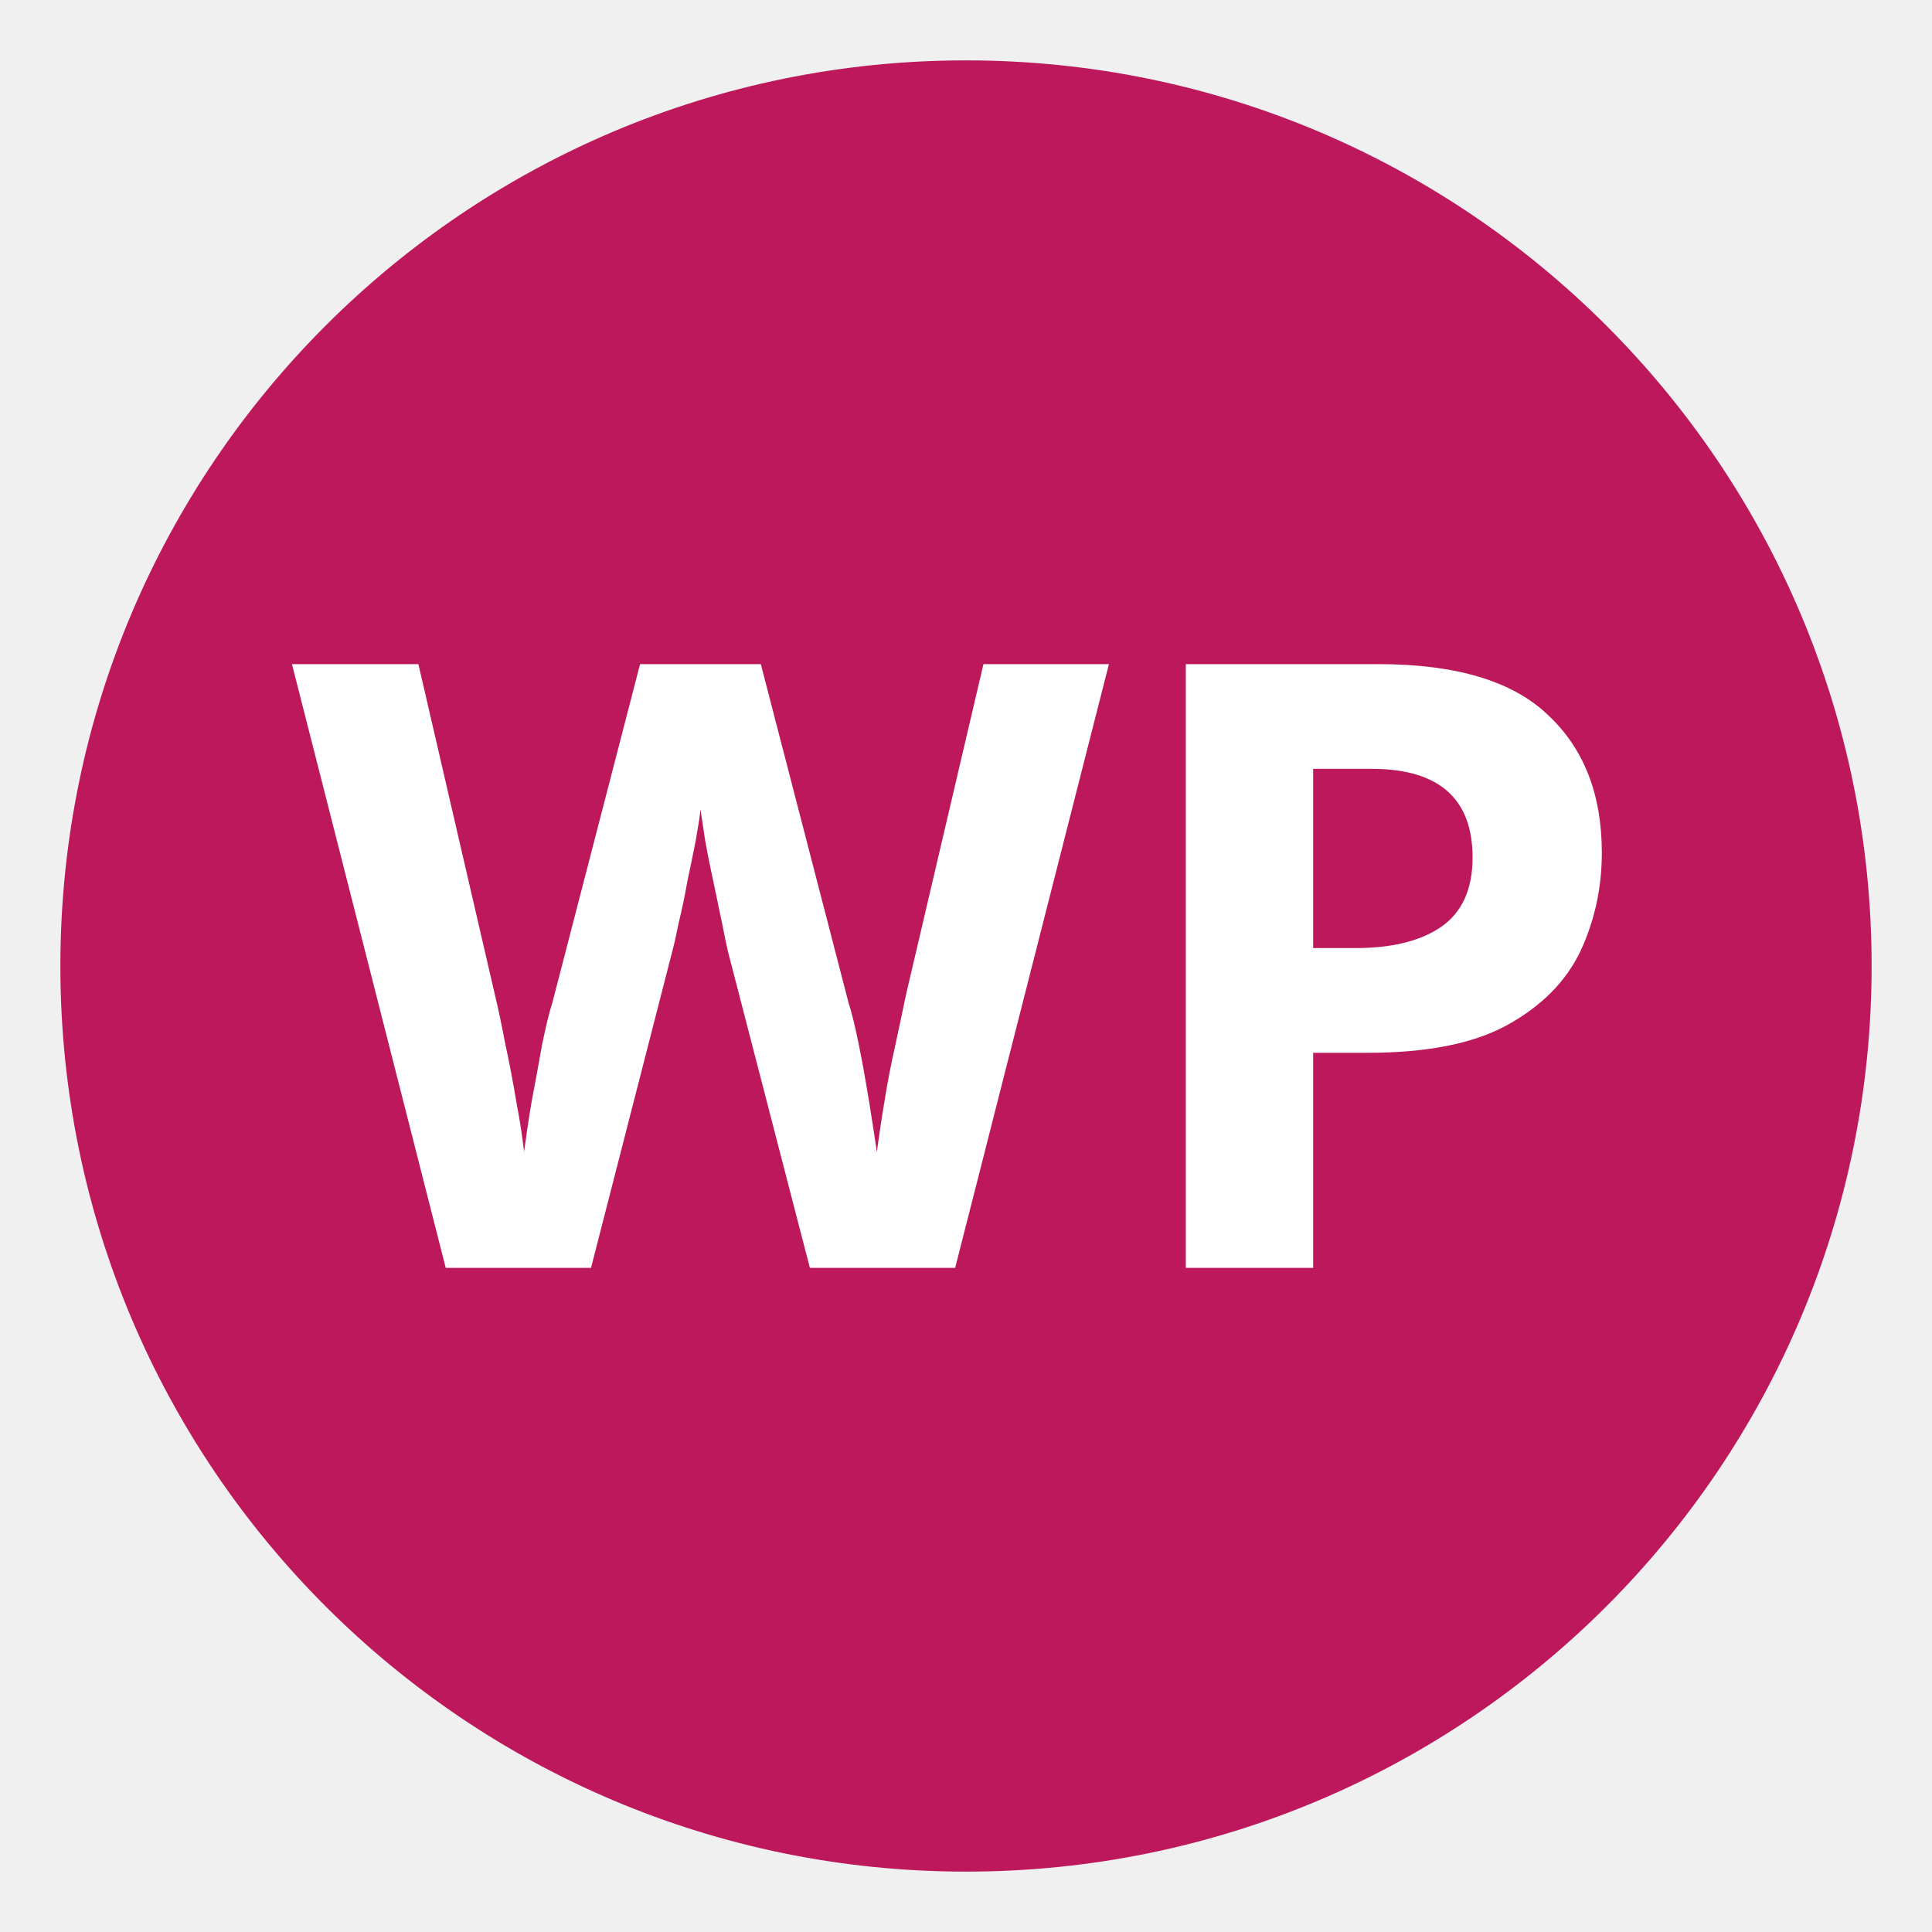
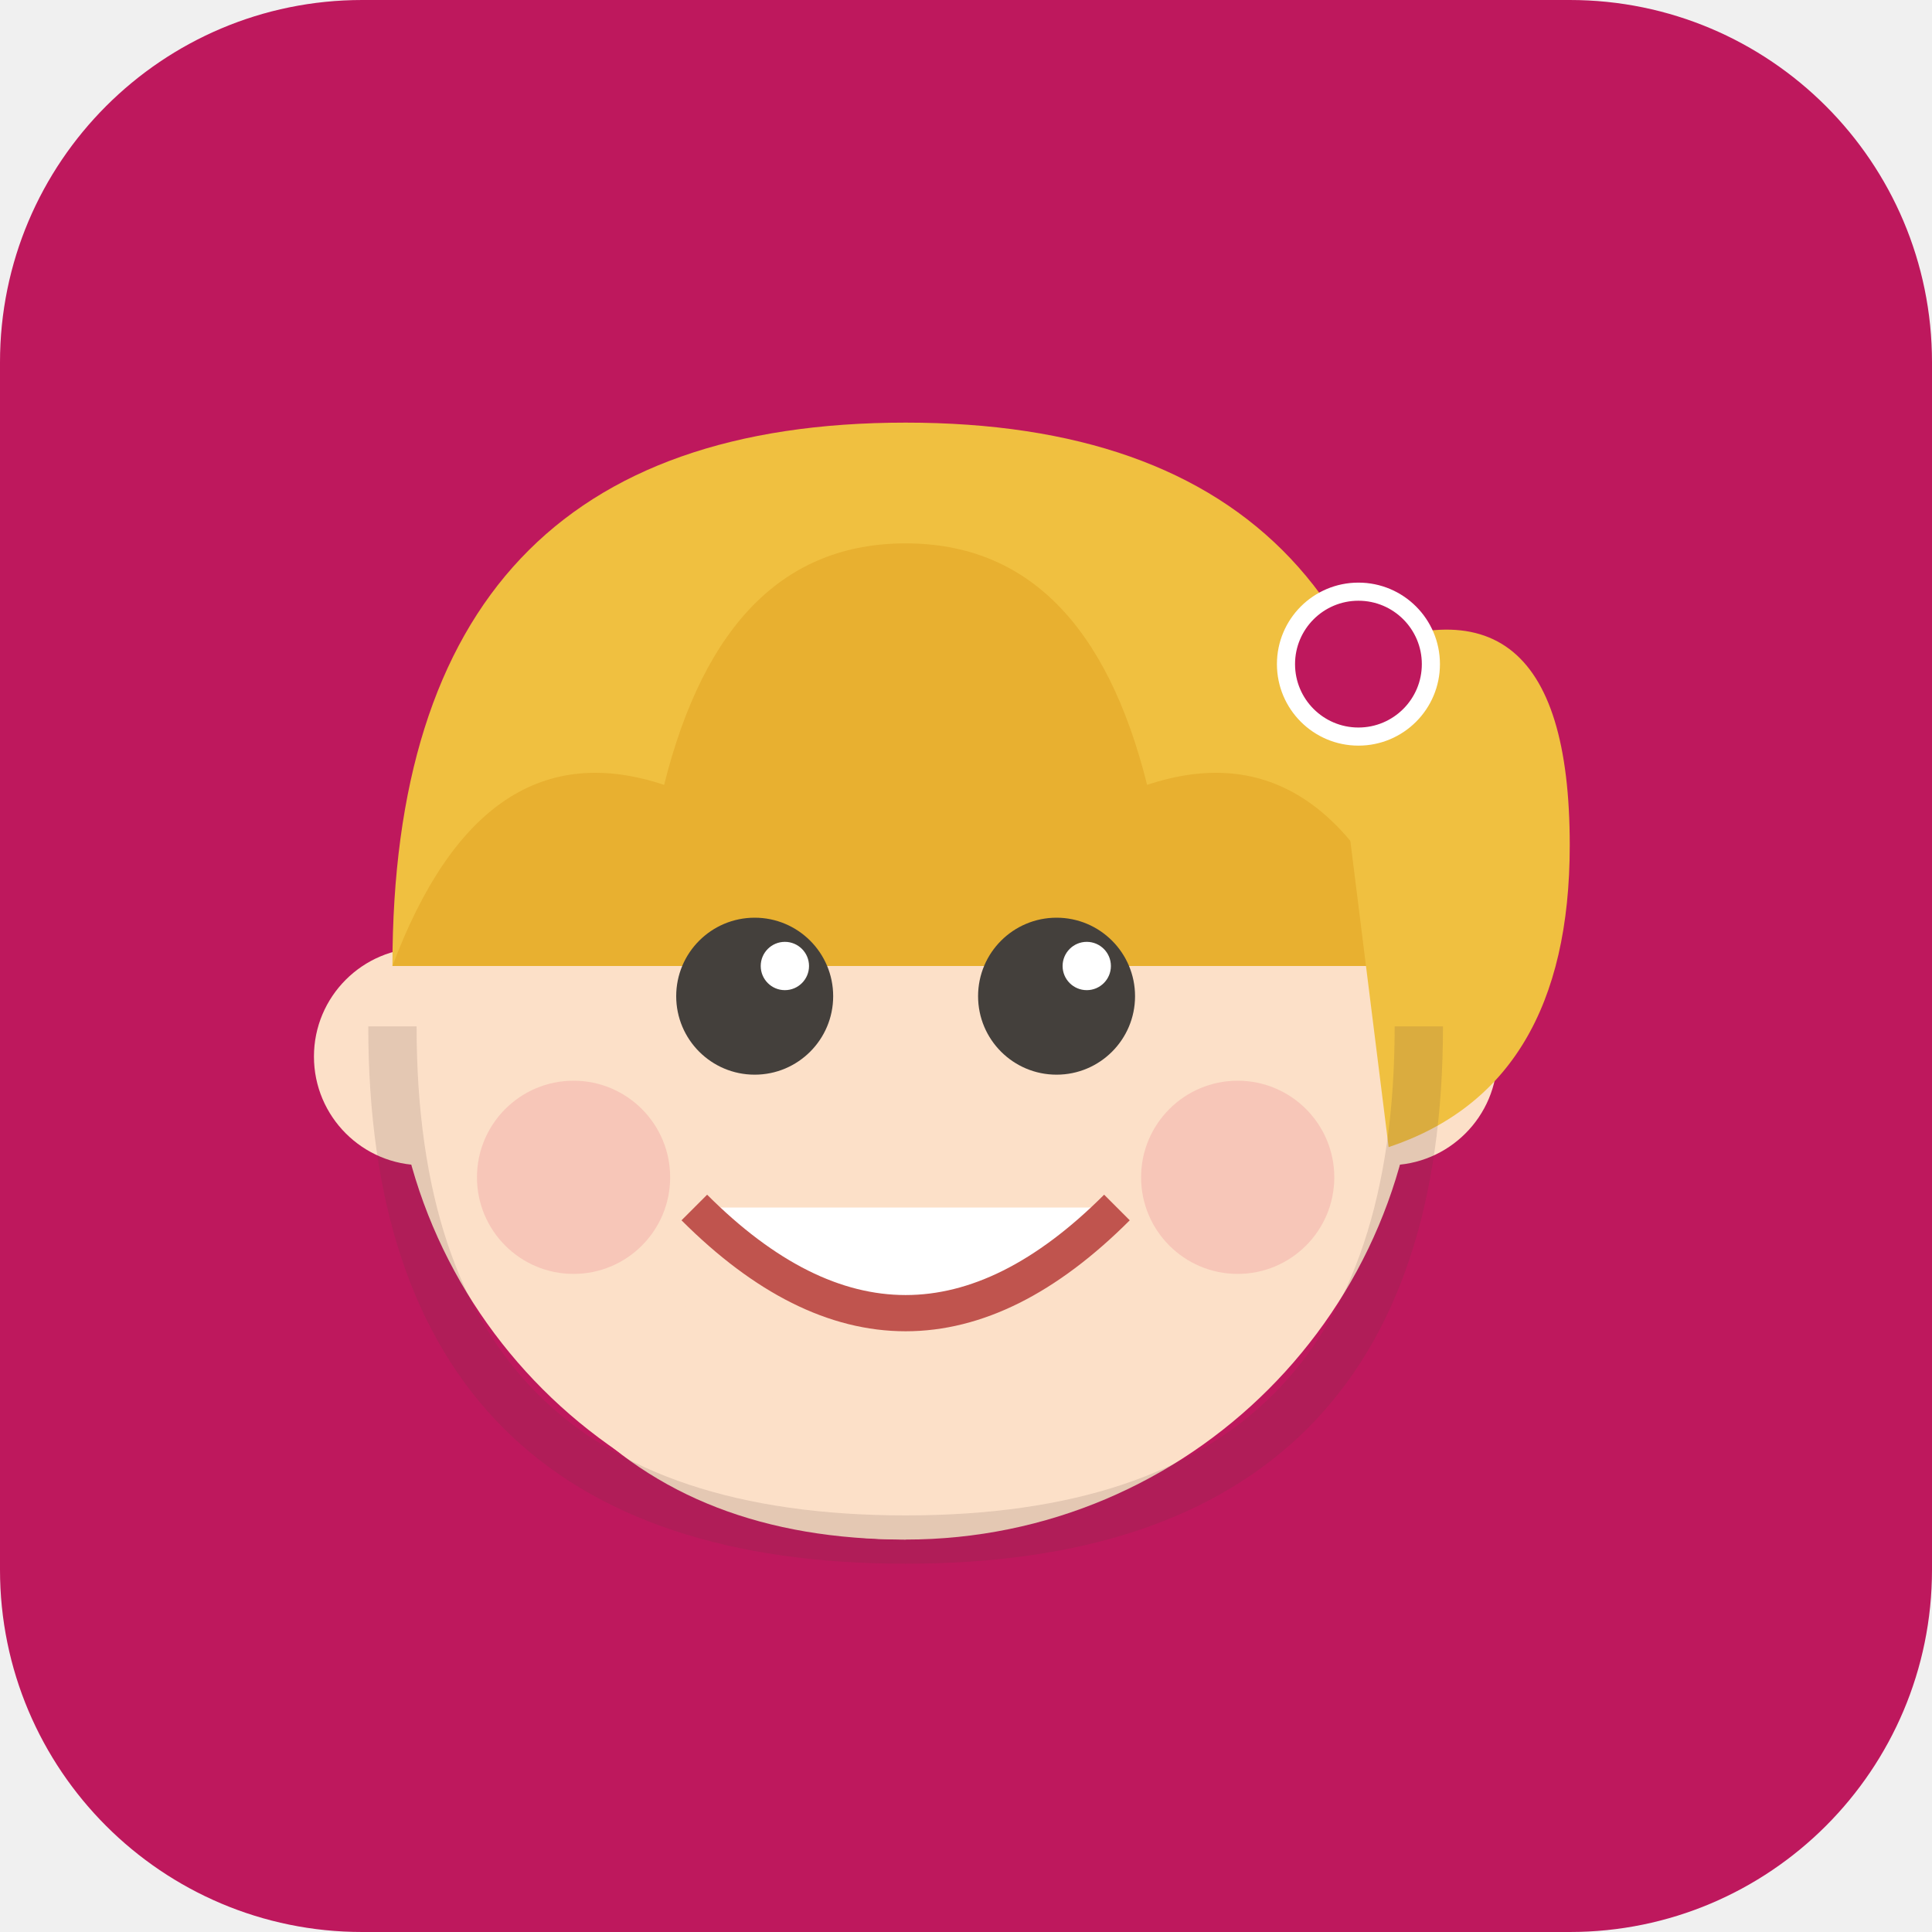
<svg xmlns="http://www.w3.org/2000/svg" viewBox="0 0 32 32">
-   <circle cx="16" cy="16" r="15" fill="#be185d" />
-   <text x="16" y="21" text-anchor="middle" fill="white" font-size="14" font-weight="bold" font-family="sans-serif">WP</text>
+   <rect width="32" height="32" rx="6" fill="#be185d" />
+   <circle cx="15" cy="17" r="8.5" fill="#fce0c8" />
+   <path d="M15,25.5 Q8,25.5 7,17" fill="#fce0c8" />
+   <circle cx="7" cy="17.5" r="1.8" fill="#fce0c8" />
+   <circle cx="23" cy="17.5" r="1.8" fill="#fce0c8" />
+   <path d="M6.5,16 Q6.5,7 15,7 Q23.5,7 23.5,16" fill="#f0c040" />
+   <path d="M6.5,16 Q8,12 11,13 Q12,9 15,9 Q18,9 19,13 Q22,12 23.5,16" fill="#e8b030" />
+   <path d="M22,11 Q26,9 26,14 Q26,18 23,19" fill="#f0c040" />
+   <circle cx="22.5" cy="11" r="1.2" fill="#be185d" stroke="white" stroke-width="0.3" />
+   <circle cx="12.5" cy="16.5" r="1.3" fill="#44403c" />
+   <circle cx="17.5" cy="16.5" r="1.3" fill="#44403c" />
+   <circle cx="13" cy="16" r="0.4" fill="white" />
+   <circle cx="18" cy="16" r="0.4" fill="white" />
+   <path d="M11.5,20 Q15,23.5 18.5,20" fill="white" stroke="#c0544e" stroke-width="0.6" />
+   <circle cx="9.5" cy="19.5" r="1.6" fill="#f0a0a0" opacity="0.4" />
+   <circle cx="20.5" cy="19.5" r="1.6" fill="#f0a0a0" opacity="0.4" />
+   <path d="M6.5,17 Q6.5,25.5 15,25.5 Q23.5,25.5 23.5,17" fill="none" stroke="#5c3a3a" stroke-width="0.8" opacity="0.15" />
</svg>
